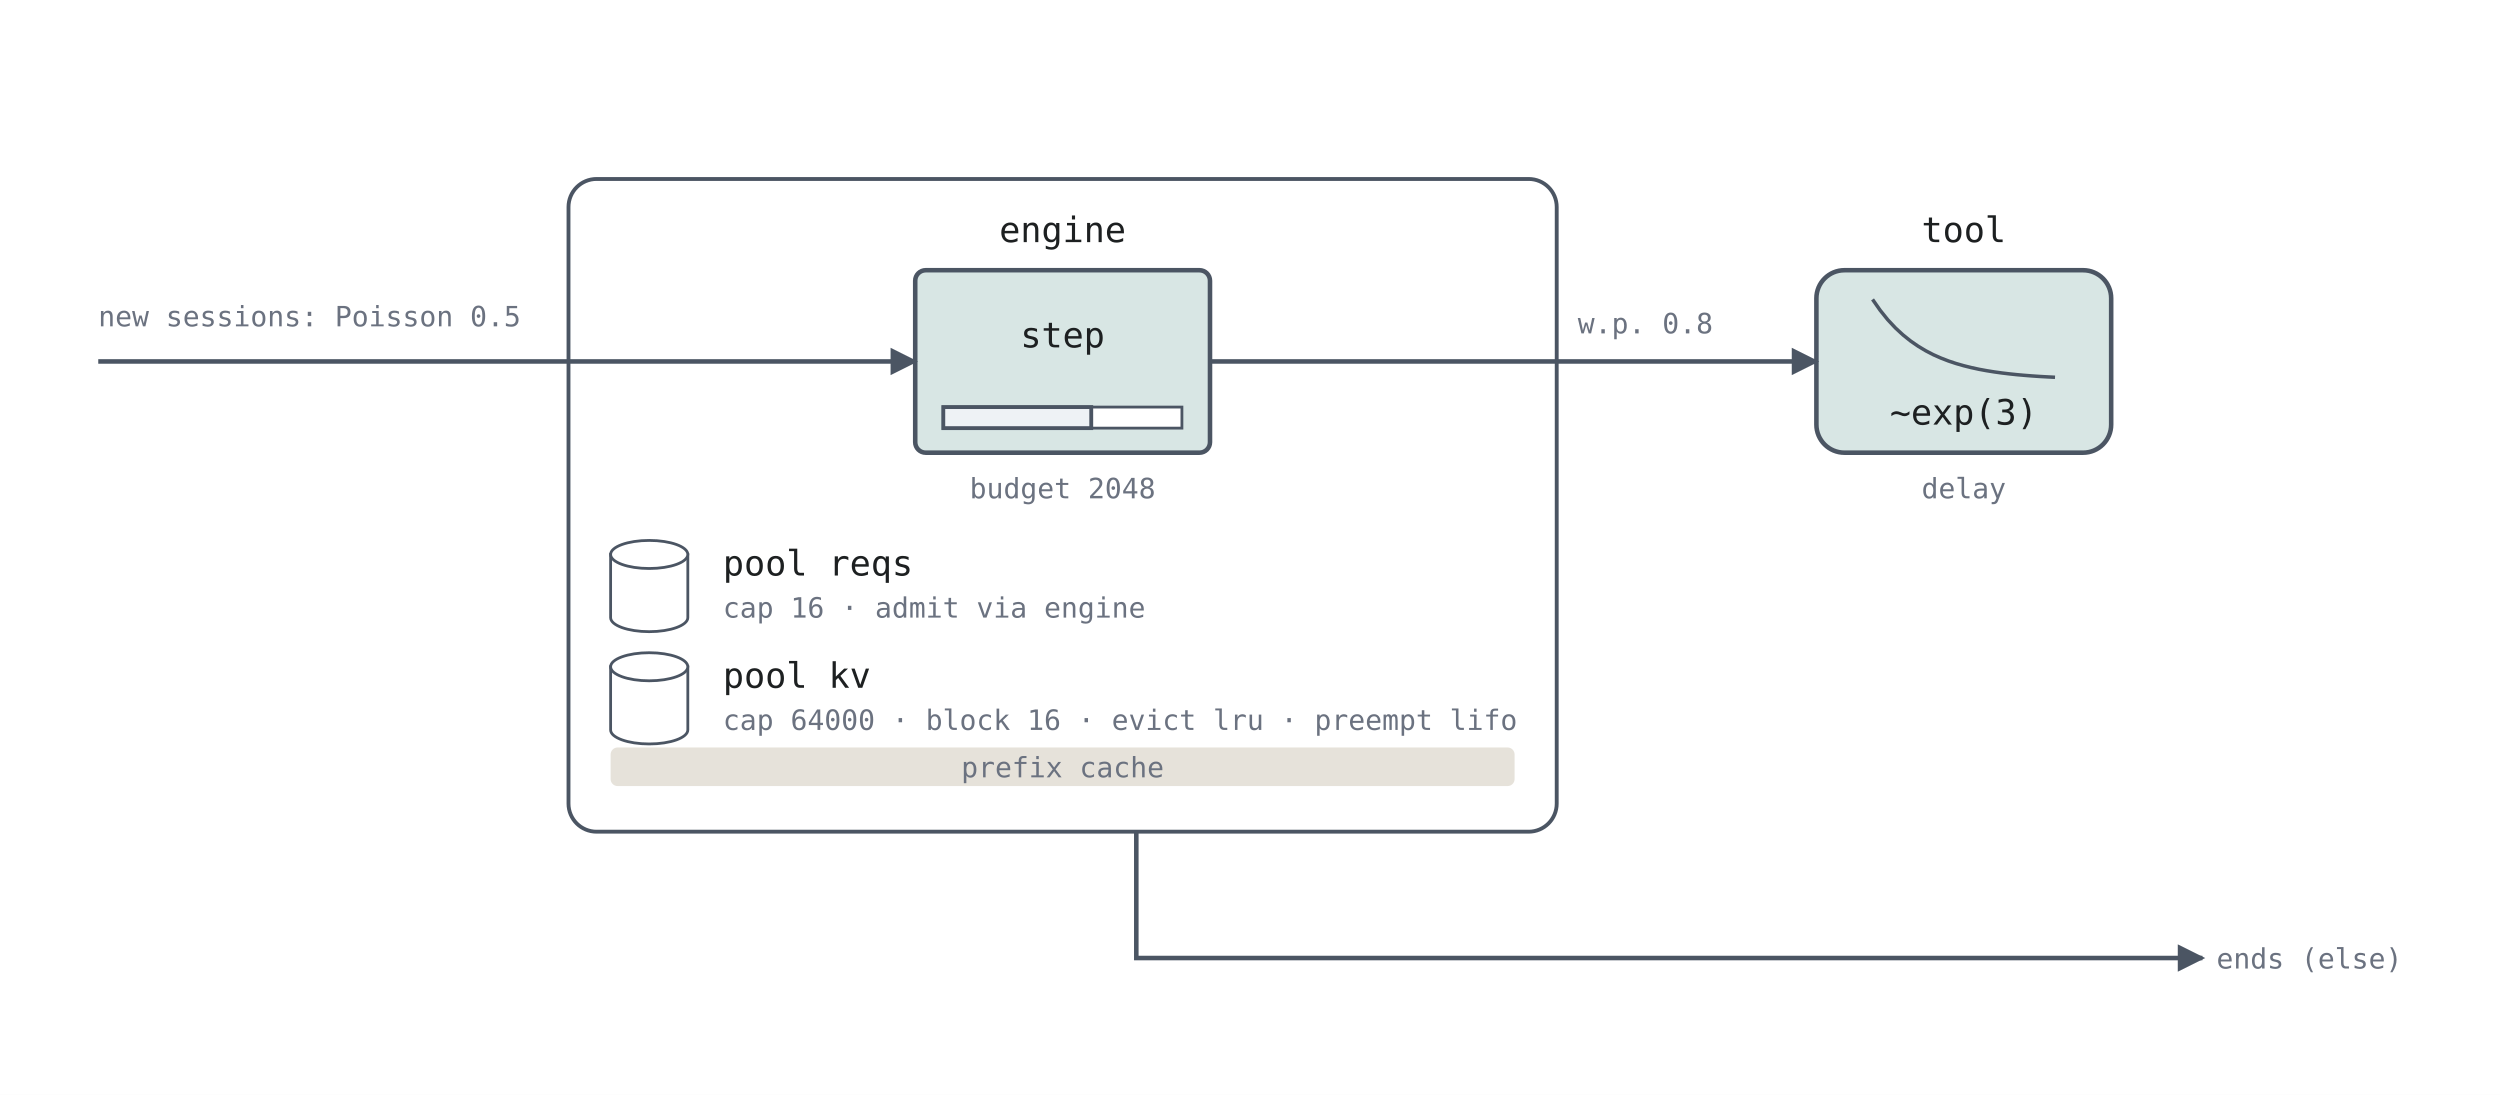
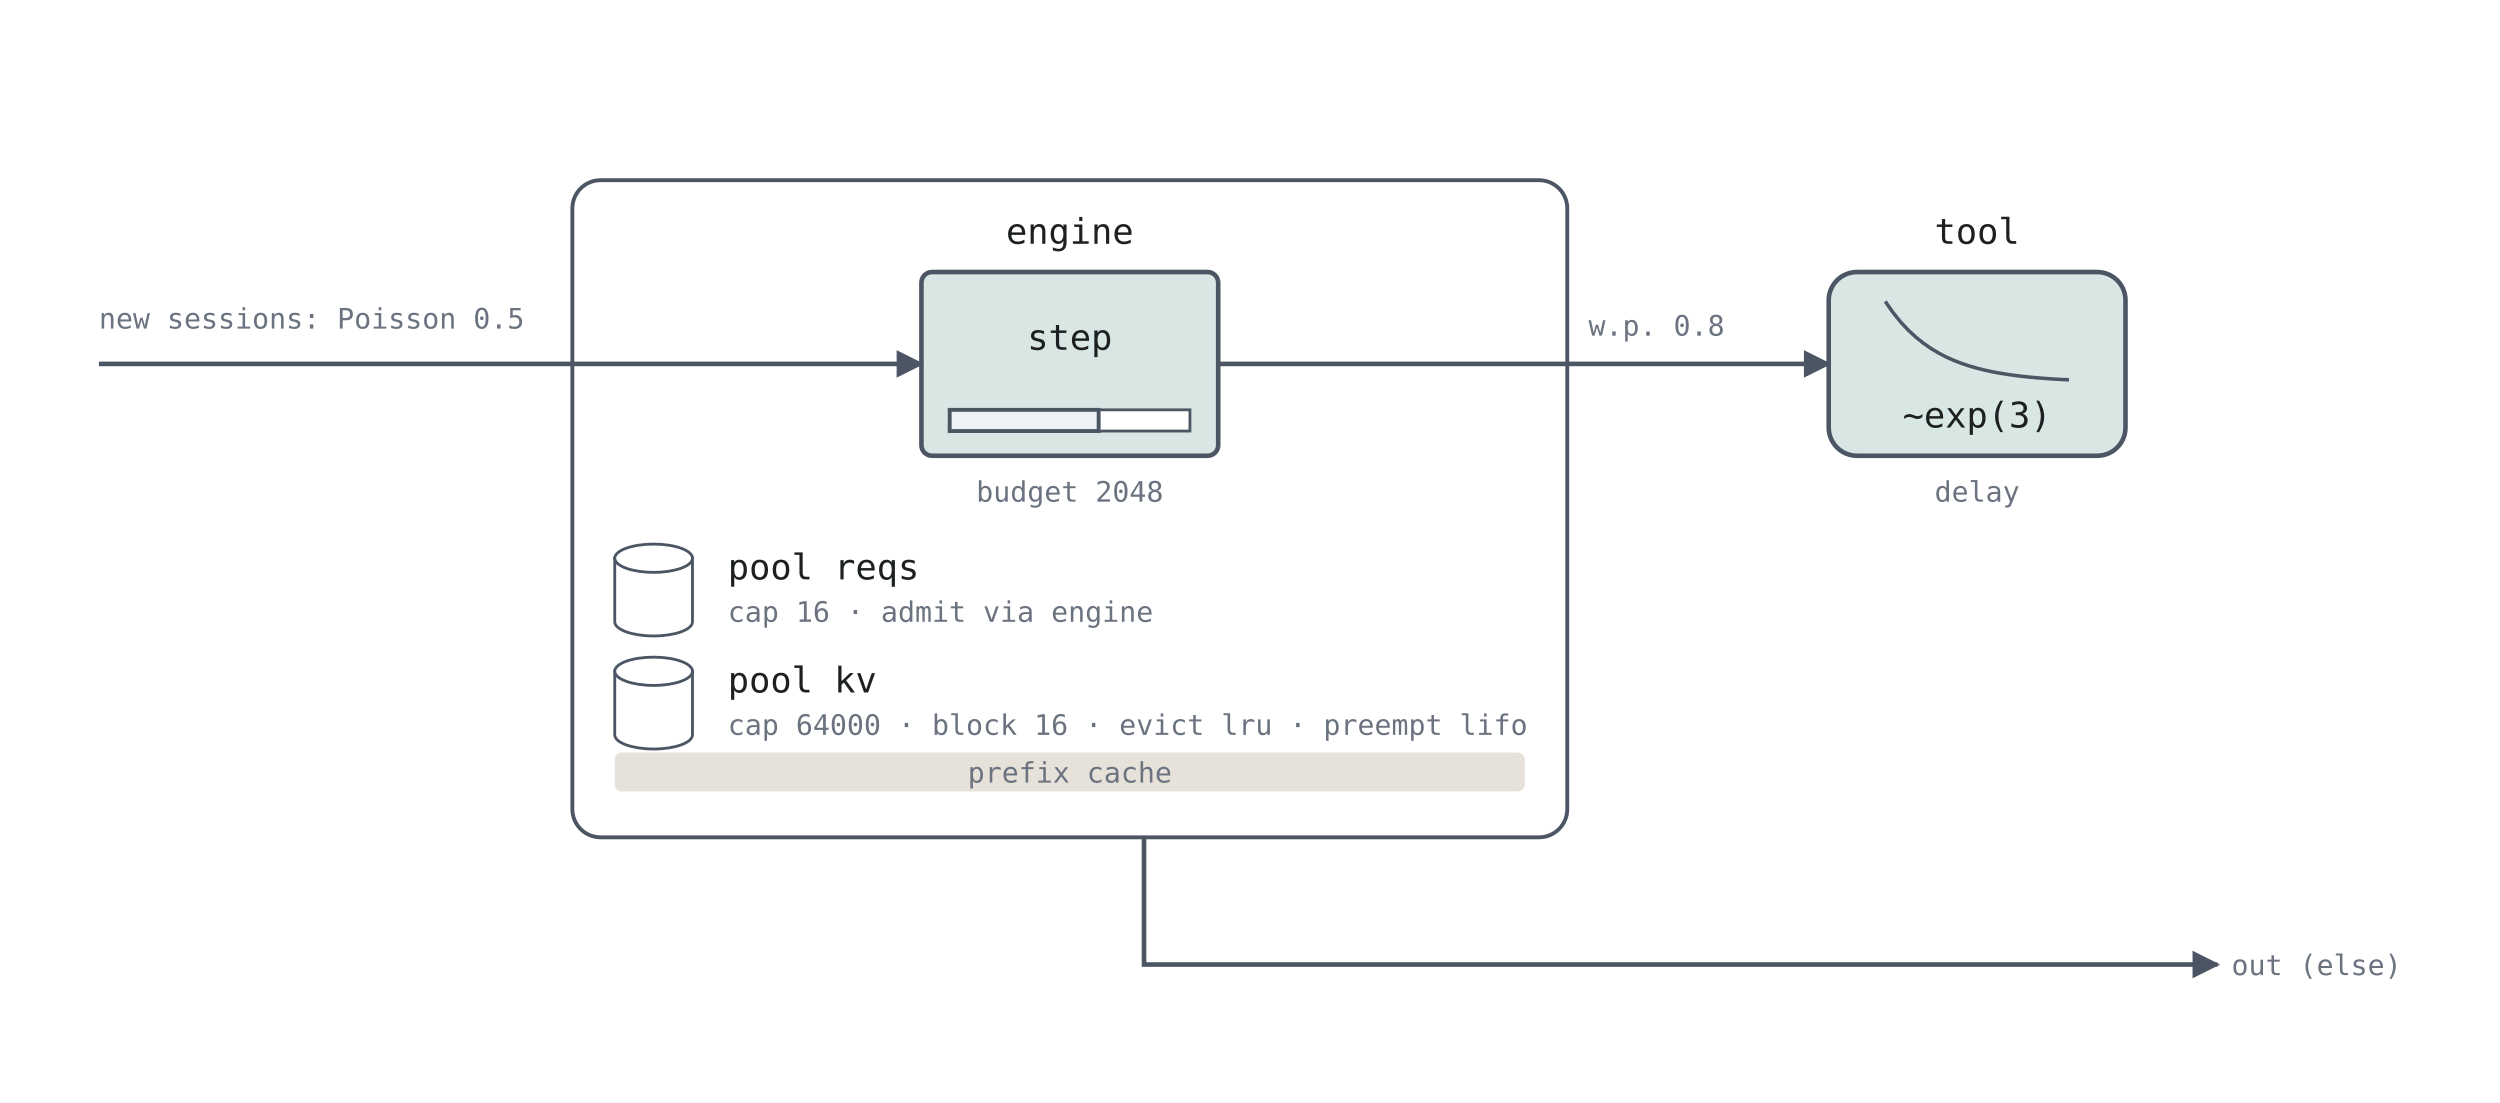
- <svg xmlns="http://www.w3.org/2000/svg" width="712.4" height="312" viewBox="0 0 712.4 312" role="img">
+ <svg xmlns="http://www.w3.org/2000/svg" width="707.6" height="312" viewBox="0 0 707.6 312" role="img">
  <style>
  text { font-family: ui-monospace, "SF Mono", Menlo, Consolas, monospace; }
  @media (prefers-color-scheme: dark) {
    text { fill: #e8e6e3; } text.dim { fill: #9aa4b2; }
    .bg { fill:#14171a }
    .solid { fill:#232a31;stroke:#b6bfcc }
    .cached { fill:#33302a }
    .instance { fill:#1a1f24;stroke:#b6bfcc }
    .frame { stroke:#b6bfcc }
    .enclosure { stroke:#9aa4b2 }
    .station { fill:#26403d;stroke:#b6bfcc }
    .cell { fill:#14171a;stroke:#b6bfcc }
    .rail { stroke:#b6bfcc }
    .flow { stroke:#b6bfcc }
    .back { stroke:#b6bfcc }
    .relation { stroke:#9aa4b2 }
  }
</style>
  <defs>
    <marker id="a" viewBox="0 0 10 10" refX="9" refY="5" markerWidth="6" markerHeight="6" orient="auto-start-reverse">
      <path d="M0 0 L10 5 L0 10 z" fill="context-stroke" />
    </marker>
  </defs>
-   <rect class="bg" fill="#ffffff" x="0" y="0" width="712.4" height="312" />
+   <rect class="bg" fill="#ffffff" x="0" y="0" width="707.6" height="312" />
  <rect class="frame" fill="none" stroke="#4b5563" stroke-width="1.1" x="162" y="51" width="281.6" height="186" rx="8" />
  <path class="cell" fill="#ffffff" stroke="#4b5563" stroke-width=".8" d="M 174 158 L 174 176 A 11 4 0 0 0 196 176 L 196 158 Z" />
  <ellipse class="cell" fill="#ffffff" stroke="#4b5563" stroke-width=".8" cx="185" cy="158" rx="11" ry="4" />
  <text x="206" y="164" text-anchor="start" font-size="10" fill="#1d2021">pool reqs</text>
  <text x="206" y="176" text-anchor="start" font-size="8" fill="#6b7280" class="dim">cap 16 · admit via engine</text>
  <path class="cell" fill="#ffffff" stroke="#4b5563" stroke-width=".8" d="M 174 190 L 174 208 A 11 4 0 0 0 196 208 L 196 190 Z" />
  <ellipse class="cell" fill="#ffffff" stroke="#4b5563" stroke-width=".8" cx="185" cy="190" rx="11" ry="4" />
  <text x="206" y="196" text-anchor="start" font-size="10" fill="#1d2021">pool kv</text>
  <text x="206" y="208" text-anchor="start" font-size="8" fill="#6b7280" class="dim">cap 64000 · block 16 · evict lru · preempt lifo</text>
  <rect class="cached" fill="#e6e2da" stroke="none" x="174" y="213" width="257.6" height="11" rx="2" />
  <text x="302.8" y="221.5" text-anchor="middle" font-size="8" fill="#6b7280" class="dim">prefix cache</text>
  <rect class="station" fill="#d8e6e4" stroke="#4b5563" stroke-width="1.3" x="260.8" y="77" width="84" height="52" rx="3" />
  <rect class="cell" fill="#ffffff" stroke="#4b5563" stroke-width=".8" x="268.8" y="116" width="68" height="6" />
  <rect class="solid" fill="#eef2f5" stroke="#4b5563" stroke-width="1.1" x="268.8" y="116" width="42.16" height="6" />
  <text x="302.8" y="99" text-anchor="middle" font-size="10" fill="#1d2021">step</text>
  <text x="302.8" y="69" text-anchor="middle" font-size="10" fill="#1d2021">engine</text>
  <text x="302.8" y="142" text-anchor="middle" font-size="8" fill="#6b7280" class="dim">budget 2048</text>
  <rect class="station" fill="#d8e6e4" stroke="#4b5563" stroke-width="1.3" x="517.6" y="77" width="84" height="52" rx="8" />
  <path class="rail" fill="none" stroke="#4b5563" stroke-width="1" d="M 533.6 85.32 L 535.77 88.42 L 537.93 91.11 L 540.1 93.43 L 542.27 95.43 L 544.43 97.16 L 546.6 98.66 L 548.77 99.96 L 550.93 101.08 L 553.1 102.04 L 555.27 102.88 L 557.43 103.6 L 559.6 104.22 L 561.77 104.76 L 563.93 105.23 L 566.1 105.63 L 568.27 105.98 L 570.43 106.28 L 572.6 106.54 L 574.77 106.77 L 576.93 106.96 L 579.1 107.13 L 581.27 107.28 L 583.43 107.4 L 585.6 107.51" />
  <text x="559.6" y="121" text-anchor="middle" font-size="10" fill="#1d2021">~exp(3)</text>
  <text x="559.6" y="69" text-anchor="middle" font-size="10" fill="#1d2021">tool</text>
  <text x="559.6" y="142" text-anchor="middle" font-size="8" fill="#6b7280" class="dim">delay</text>
  <path class="flow" fill="none" stroke="#4b5563" stroke-width="1.3" d="M28 103 L260.8 103" marker-end="url(#a)" />
  <text x="28" y="93" text-anchor="start" font-size="8" fill="#6b7280" class="dim">new sessions: Poisson 0.5</text>
  <path class="flow" fill="none" stroke="#4b5563" stroke-width="1.3" d="M344.8 103 L517.6 103" marker-end="url(#a)" />
  <text x="449.6" y="95" text-anchor="start" font-size="8" fill="#6b7280" class="dim">w.p. 0.8</text>
  <path class="flow" fill="none" stroke="#4b5563" stroke-width="1.3" d="M323.8 237 L323.8 273 L627.6 273" marker-end="url(#a)" />
-   <text x="631.6" y="276" text-anchor="start" font-size="8" fill="#6b7280" class="dim">ends (else)</text>
+   <text x="631.6" y="276" text-anchor="start" font-size="8" fill="#6b7280" class="dim">out (else)</text>
</svg>
